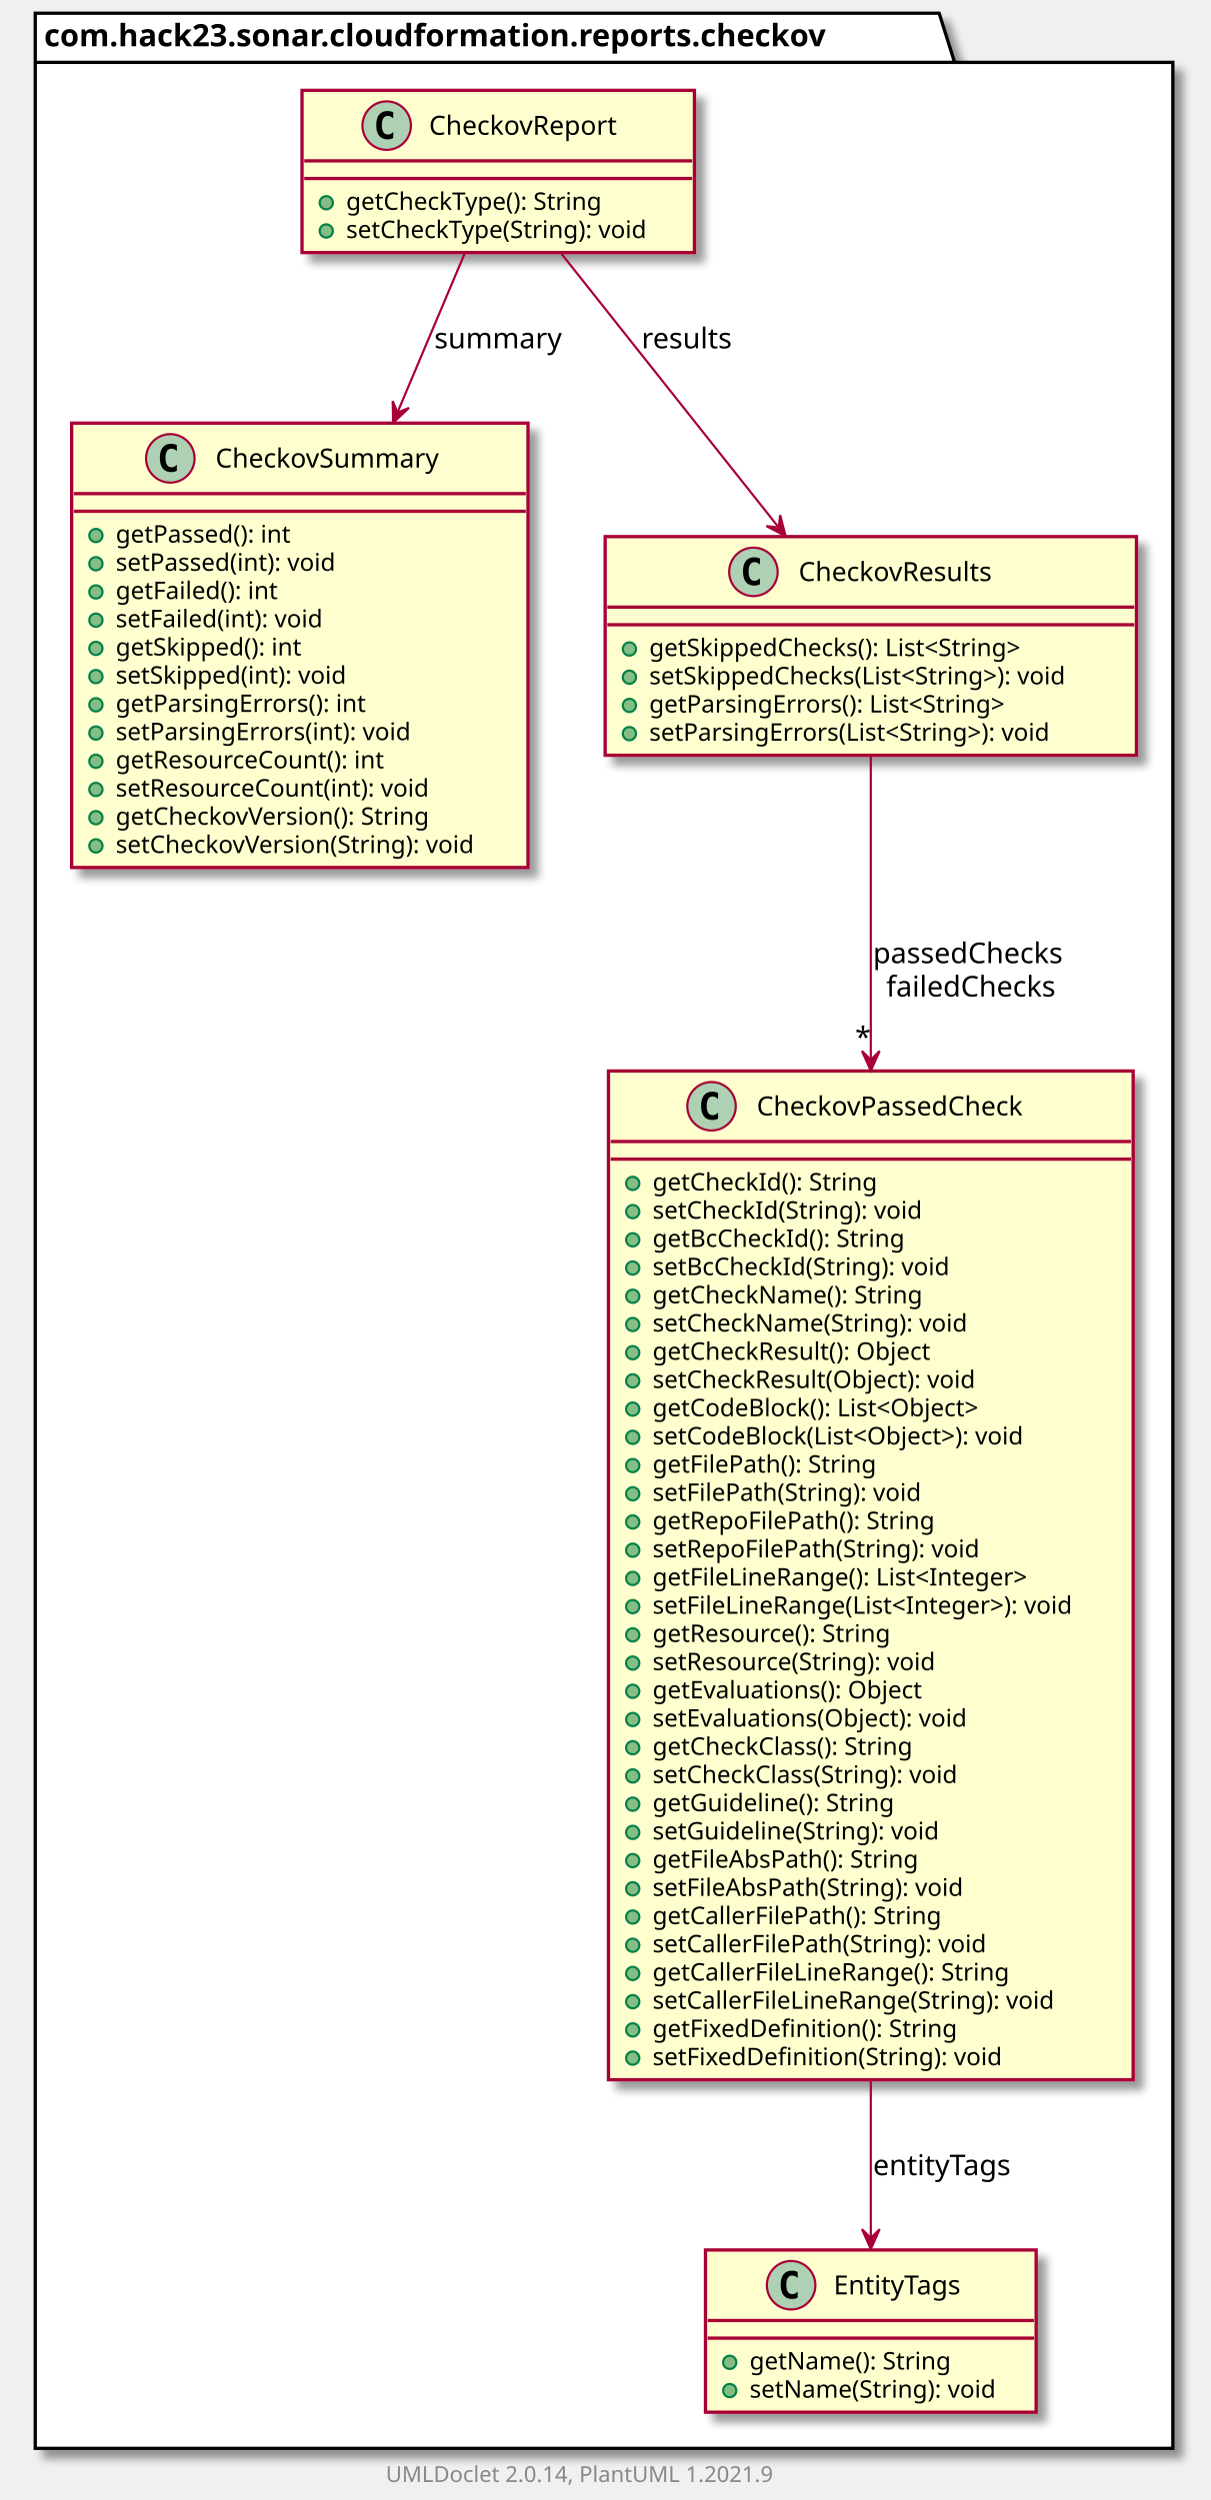
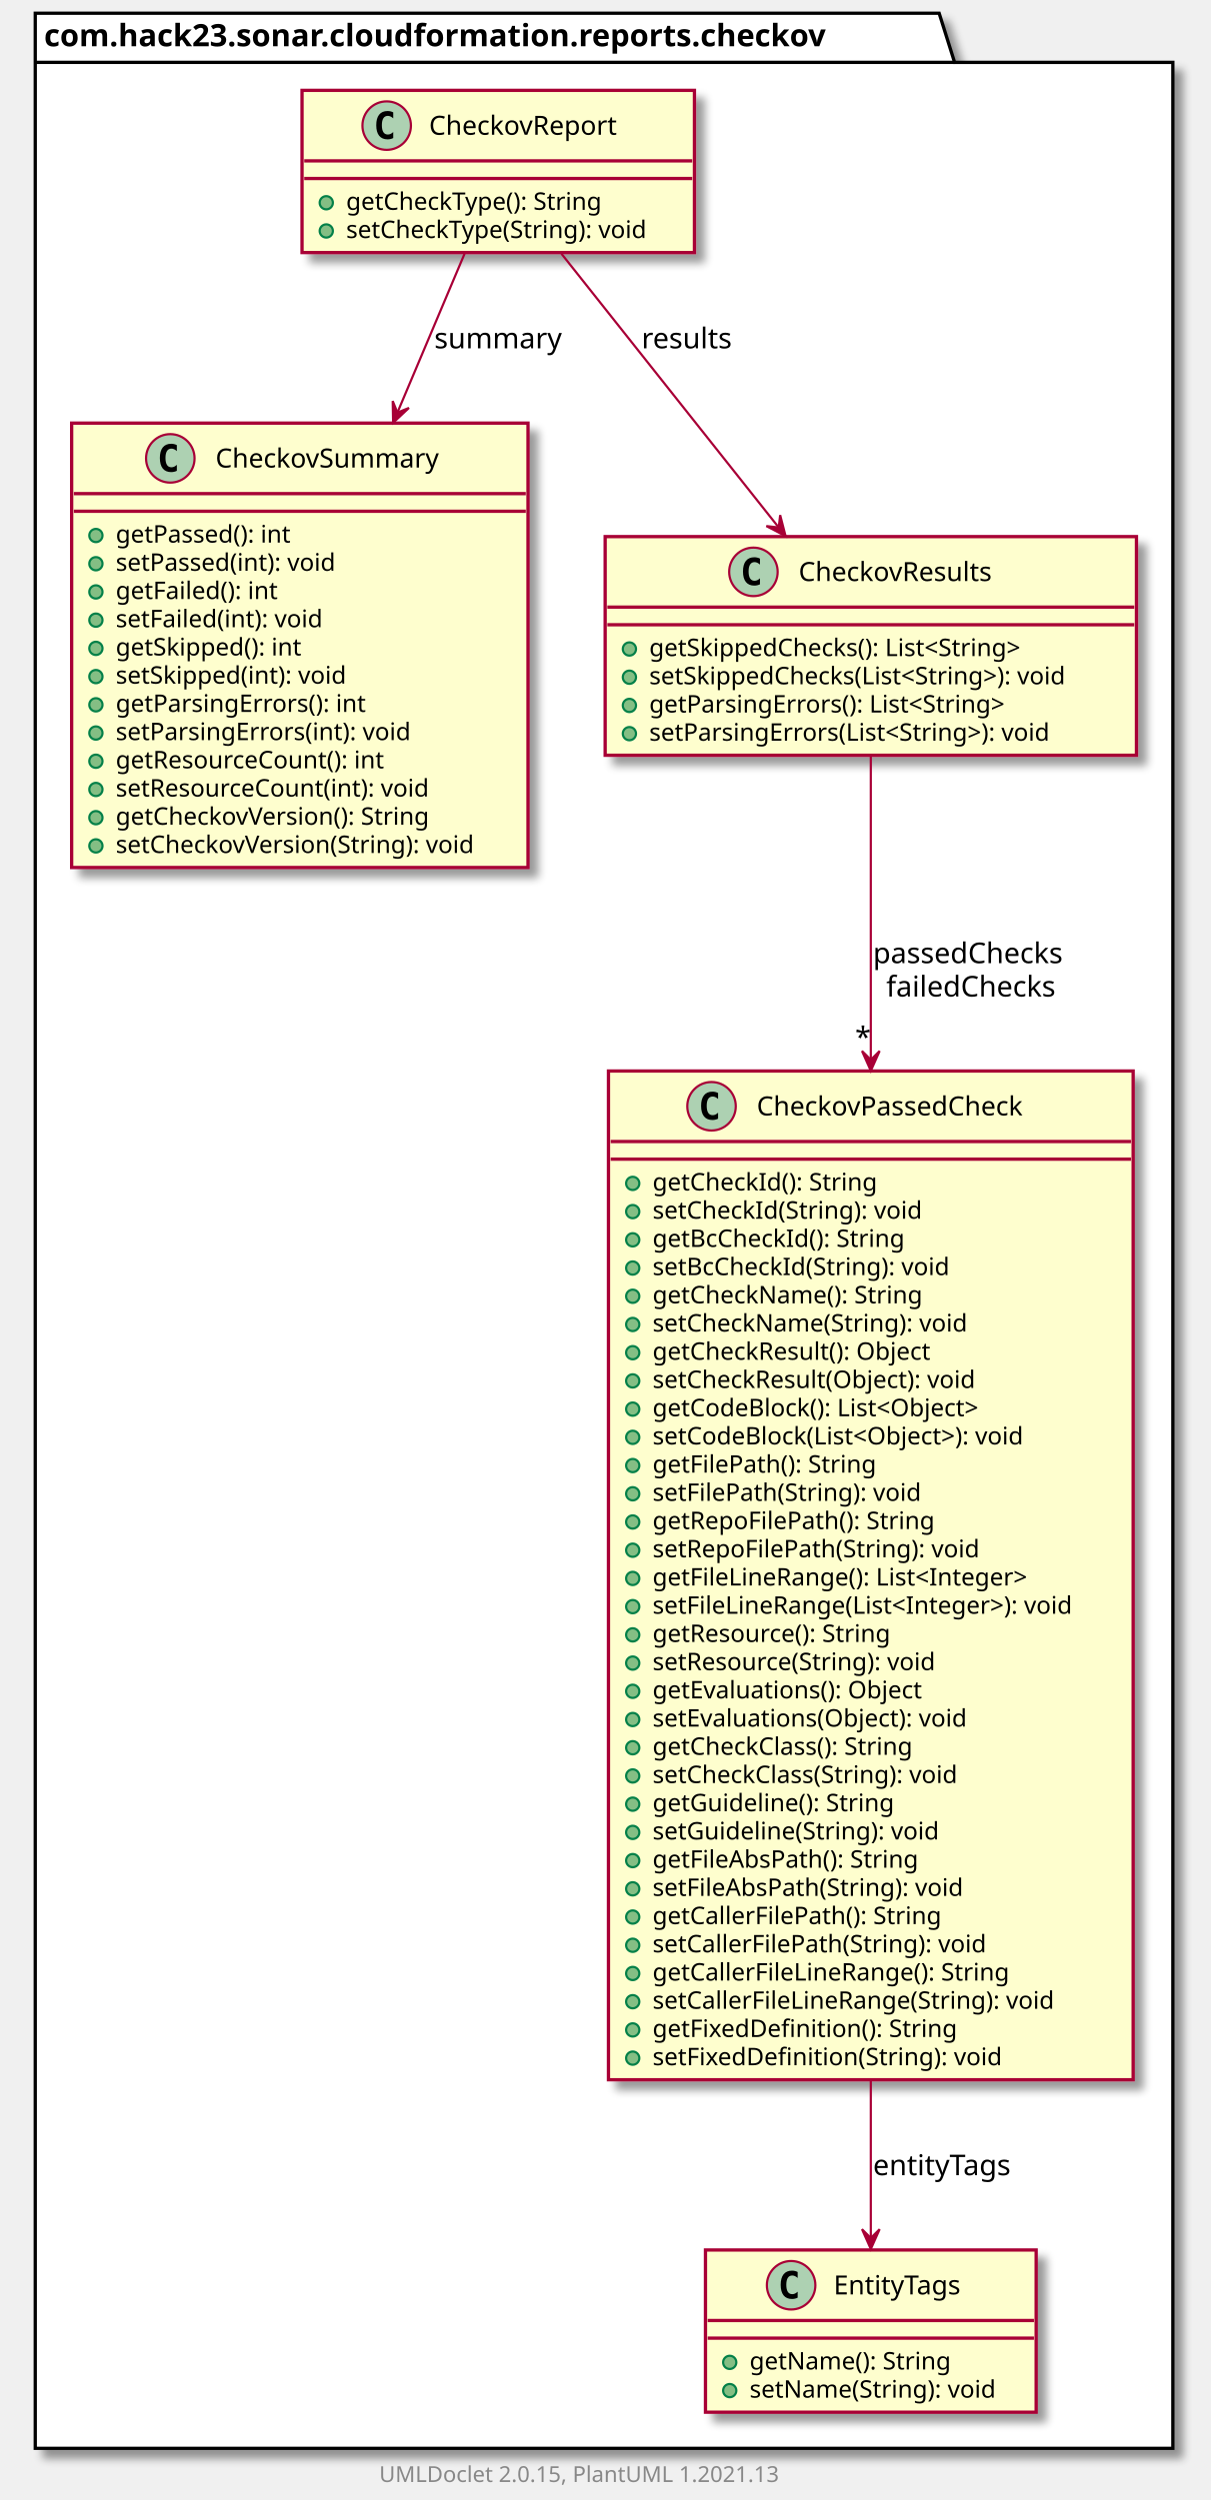
<svg xmlns="http://www.w3.org/2000/svg" xmlns:xlink="http://www.w3.org/1999/xlink" contentScriptType="application/ecmascript" contentStyleType="text/css" height="1134px" preserveAspectRatio="none" style="width:549px;height:1134px;background:#FFFFFF;" version="1.1" viewBox="0 0 549 1134" width="549px" zoomAndPan="magnify">
  <defs>
-     <filter height="300%" id="f1bx5nyajh519q" width="300%" x="-1" y="-1">
+     <filter height="300%" id="fjpcue0cv64fw" width="300%" x="-1" y="-1">
      <feGaussianBlur result="blurOut" stdDeviation="2.0" />
      <feColorMatrix in="blurOut" result="blurOut2" type="matrix" values="0 0 0 0 0 0 0 0 0 0 0 0 0 0 0 0 0 0 .4 0" />
      <feOffset dx="4.0" dy="4.0" in="blurOut2" result="blurOut3" />
      <feBlend in="SourceGraphic" in2="blurOut3" mode="normal" />
    </filter>
  </defs>
  <g>
-     <polygon fill="#FFFFFF" filter="url(#f1bx5nyajh519q)" points="16,6,426,6,433,28.297,532,28.297,532,1111,16,1111,16,6" style="stroke:#000000;stroke-width:1.5;" />
+     <polygon fill="#FFFFFF" filter="url(#fjpcue0cv64fw)" points="16,6,426,6,433,28.297,532,28.297,532,1111,16,1111,16,6" style="stroke:#000000;stroke-width:1.5;" />
    <line style="stroke:#000000;stroke-width:1.5;" x1="16" x2="433" y1="28.297" y2="28.297" />
    <text fill="#000000" font-family="sans-serif" font-size="14" font-weight="bold" lengthAdjust="spacing" textLength="404" x="20" y="20.995">com.hack23.sonar.cloudformation.reports.checkov</text>
    <a href="CheckovSummary.html" target="_top" title="CheckovSummary.html" xlink:actuate="onRequest" xlink:href="CheckovSummary.html" xlink:show="new" xlink:title="CheckovSummary.html" xlink:type="simple">
-       <rect codeLine="3" fill="#FEFECE" filter="url(#f1bx5nyajh519q)" height="201.656" id="com.hack23.sonar.cloudformation.reports.checkov.CheckovSummary" style="stroke:#A80036;stroke-width:1.5;" width="207" x="32.5" y="192" />
+       <rect codeLine="3" fill="#FEFECE" filter="url(#fjpcue0cv64fw)" height="201.656" id="com.hack23.sonar.cloudformation.reports.checkov.CheckovSummary" style="stroke:#A80036;stroke-width:1.5;" width="207" x="32.5" y="192" />
      <ellipse cx="77.25" cy="208" fill="#ADD1B2" rx="11" ry="11" style="stroke:#A80036;stroke-width:1.0;" />
      <path d="M80.219,213.641 Q79.641,213.938 79,214.078 Q78.359,214.234 77.656,214.234 Q75.156,214.234 73.828,212.594 Q72.516,210.938 72.516,207.812 Q72.516,204.688 73.828,203.031 Q75.156,201.375 77.656,201.375 Q78.359,201.375 79,201.531 Q79.656,201.688 80.219,201.984 L80.219,204.703 Q79.594,204.125 79,203.859 Q78.406,203.578 77.781,203.578 Q76.438,203.578 75.75,204.656 Q75.062,205.719 75.062,207.812 Q75.062,209.906 75.75,210.984 Q76.438,212.047 77.781,212.047 Q78.406,212.047 79,211.781 Q79.594,211.5 80.219,210.922 L80.219,213.641 Z " fill="#000000" />
      <text fill="#000000" font-family="sans-serif" font-size="12" lengthAdjust="spacing" textLength="109" x="97.75" y="212.154">CheckovSummary</text>
      <line style="stroke:#A80036;stroke-width:1.5;" x1="33.5" x2="238.5" y1="224" y2="224" />
      <line style="stroke:#A80036;stroke-width:1.5;" x1="33.5" x2="238.5" y1="232" y2="232" />
      <ellipse cx="43.5" cy="243" fill="#84BE84" rx="3" ry="3" style="stroke:#038048;stroke-width:1.0;" />
      <text fill="#000000" font-family="sans-serif" font-size="11" lengthAdjust="spacing" textLength="90" x="52.5" y="246.21">getPassed(): int</text>
      <ellipse cx="43.5" cy="255.805" fill="#84BE84" rx="3" ry="3" style="stroke:#038048;stroke-width:1.0;" />
      <text fill="#000000" font-family="sans-serif" font-size="11" lengthAdjust="spacing" textLength="113" x="52.5" y="259.015">setPassed(int): void</text>
      <ellipse cx="43.5" cy="268.609" fill="#84BE84" rx="3" ry="3" style="stroke:#038048;stroke-width:1.0;" />
      <text fill="#000000" font-family="sans-serif" font-size="11" lengthAdjust="spacing" textLength="81" x="52.5" y="271.82">getFailed(): int</text>
      <ellipse cx="43.5" cy="281.414" fill="#84BE84" rx="3" ry="3" style="stroke:#038048;stroke-width:1.0;" />
      <text fill="#000000" font-family="sans-serif" font-size="11" lengthAdjust="spacing" textLength="104" x="52.5" y="284.625">setFailed(int): void</text>
      <ellipse cx="43.5" cy="294.219" fill="#84BE84" rx="3" ry="3" style="stroke:#038048;stroke-width:1.0;" />
      <text fill="#000000" font-family="sans-serif" font-size="11" lengthAdjust="spacing" textLength="93" x="52.5" y="297.429">getSkipped(): int</text>
      <ellipse cx="43.5" cy="307.023" fill="#84BE84" rx="3" ry="3" style="stroke:#038048;stroke-width:1.0;" />
      <text fill="#000000" font-family="sans-serif" font-size="11" lengthAdjust="spacing" textLength="116" x="52.5" y="310.234">setSkipped(int): void</text>
      <ellipse cx="43.5" cy="319.828" fill="#84BE84" rx="3" ry="3" style="stroke:#038048;stroke-width:1.0;" />
      <text fill="#000000" font-family="sans-serif" font-size="11" lengthAdjust="spacing" textLength="127" x="52.5" y="323.039">getParsingErrors(): int</text>
      <ellipse cx="43.5" cy="332.633" fill="#84BE84" rx="3" ry="3" style="stroke:#038048;stroke-width:1.0;" />
      <text fill="#000000" font-family="sans-serif" font-size="11" lengthAdjust="spacing" textLength="150" x="52.5" y="335.843">setParsingErrors(int): void</text>
      <ellipse cx="43.5" cy="345.438" fill="#84BE84" rx="3" ry="3" style="stroke:#038048;stroke-width:1.0;" />
      <text fill="#000000" font-family="sans-serif" font-size="11" lengthAdjust="spacing" textLength="134" x="52.5" y="348.648">getResourceCount(): int</text>
      <ellipse cx="43.5" cy="358.242" fill="#84BE84" rx="3" ry="3" style="stroke:#038048;stroke-width:1.0;" />
      <text fill="#000000" font-family="sans-serif" font-size="11" lengthAdjust="spacing" textLength="157" x="52.5" y="361.453">setResourceCount(int): void</text>
      <ellipse cx="43.5" cy="371.047" fill="#84BE84" rx="3" ry="3" style="stroke:#038048;stroke-width:1.0;" />
      <text fill="#000000" font-family="sans-serif" font-size="11" lengthAdjust="spacing" textLength="158" x="52.5" y="374.257">getCheckovVersion(): String</text>
      <ellipse cx="43.5" cy="383.852" fill="#84BE84" rx="3" ry="3" style="stroke:#038048;stroke-width:1.0;" />
      <text fill="#000000" font-family="sans-serif" font-size="11" lengthAdjust="spacing" textLength="181" x="52.5" y="387.062">setCheckovVersion(String): void</text>
    </a>
    <a href="CheckovResults.html" target="_top" title="CheckovResults.html" xlink:actuate="onRequest" xlink:href="CheckovResults.html" xlink:show="new" xlink:title="CheckovResults.html" xlink:type="simple">
-       <rect codeLine="18" fill="#FEFECE" filter="url(#f1bx5nyajh519q)" height="99.219" id="com.hack23.sonar.cloudformation.reports.checkov.CheckovResults" style="stroke:#A80036;stroke-width:1.5;" width="241" x="274.5" y="243.5" />
+       <rect codeLine="18" fill="#FEFECE" filter="url(#fjpcue0cv64fw)" height="99.219" id="com.hack23.sonar.cloudformation.reports.checkov.CheckovResults" style="stroke:#A80036;stroke-width:1.5;" width="241" x="274.5" y="243.5" />
      <ellipse cx="341.75" cy="259.5" fill="#ADD1B2" rx="11" ry="11" style="stroke:#A80036;stroke-width:1.0;" />
      <path d="M344.719,265.141 Q344.141,265.438 343.5,265.578 Q342.859,265.734 342.156,265.734 Q339.656,265.734 338.328,264.094 Q337.016,262.438 337.016,259.312 Q337.016,256.188 338.328,254.531 Q339.656,252.875 342.156,252.875 Q342.859,252.875 343.5,253.031 Q344.156,253.188 344.719,253.484 L344.719,256.203 Q344.094,255.625 343.5,255.359 Q342.906,255.078 342.281,255.078 Q340.938,255.078 340.25,256.156 Q339.562,257.219 339.562,259.312 Q339.562,261.406 340.25,262.484 Q340.938,263.547 342.281,263.547 Q342.906,263.547 343.5,263.281 Q344.094,263 344.719,262.422 L344.719,265.141 Z " fill="#000000" />
      <text fill="#000000" font-family="sans-serif" font-size="12" lengthAdjust="spacing" textLength="98" x="362.25" y="263.654">CheckovResults</text>
      <line style="stroke:#A80036;stroke-width:1.5;" x1="275.5" x2="514.5" y1="275.5" y2="275.5" />
      <line style="stroke:#A80036;stroke-width:1.5;" x1="275.5" x2="514.5" y1="283.5" y2="283.5" />
      <ellipse cx="285.5" cy="294.5" fill="#84BE84" rx="3" ry="3" style="stroke:#038048;stroke-width:1.0;" />
      <text fill="#000000" font-family="sans-serif" font-size="11" lengthAdjust="spacing" textLength="192" x="294.5" y="297.71">getSkippedChecks(): List&lt;String&gt;</text>
      <ellipse cx="285.5" cy="307.305" fill="#84BE84" rx="3" ry="3" style="stroke:#038048;stroke-width:1.0;" />
      <text fill="#000000" font-family="sans-serif" font-size="11" lengthAdjust="spacing" textLength="215" x="294.5" y="310.515">setSkippedChecks(List&lt;String&gt;): void</text>
      <ellipse cx="285.5" cy="320.109" fill="#84BE84" rx="3" ry="3" style="stroke:#038048;stroke-width:1.0;" />
      <text fill="#000000" font-family="sans-serif" font-size="11" lengthAdjust="spacing" textLength="185" x="294.5" y="323.32">getParsingErrors(): List&lt;String&gt;</text>
      <ellipse cx="285.5" cy="332.914" fill="#84BE84" rx="3" ry="3" style="stroke:#038048;stroke-width:1.0;" />
      <text fill="#000000" font-family="sans-serif" font-size="11" lengthAdjust="spacing" textLength="208" x="294.5" y="336.125">setParsingErrors(List&lt;String&gt;): void</text>
    </a>
    <a href="CheckovPassedCheck.html" target="_top" title="CheckovPassedCheck.html" xlink:actuate="onRequest" xlink:href="CheckovPassedCheck.html" xlink:show="new" xlink:title="CheckovPassedCheck.html" xlink:type="simple">
-       <rect codeLine="25" fill="#FEFECE" filter="url(#f1bx5nyajh519q)" height="457.75" id="com.hack23.sonar.cloudformation.reports.checkov.CheckovPassedCheck" style="stroke:#A80036;stroke-width:1.5;" width="238" x="276" y="486" />
+       <rect codeLine="25" fill="#FEFECE" filter="url(#fjpcue0cv64fw)" height="457.75" id="com.hack23.sonar.cloudformation.reports.checkov.CheckovPassedCheck" style="stroke:#A80036;stroke-width:1.5;" width="238" x="276" y="486" />
      <ellipse cx="322.75" cy="502" fill="#ADD1B2" rx="11" ry="11" style="stroke:#A80036;stroke-width:1.0;" />
      <path d="M325.719,507.641 Q325.141,507.938 324.5,508.078 Q323.859,508.234 323.156,508.234 Q320.656,508.234 319.328,506.594 Q318.016,504.938 318.016,501.812 Q318.016,498.688 319.328,497.031 Q320.656,495.375 323.156,495.375 Q323.859,495.375 324.5,495.531 Q325.156,495.688 325.719,495.984 L325.719,498.703 Q325.094,498.125 324.5,497.859 Q323.906,497.578 323.281,497.578 Q321.938,497.578 321.25,498.656 Q320.562,499.719 320.562,501.812 Q320.562,503.906 321.25,504.984 Q321.938,506.047 323.281,506.047 Q323.906,506.047 324.5,505.781 Q325.094,505.5 325.719,504.922 L325.719,507.641 Z " fill="#000000" />
      <text fill="#000000" font-family="sans-serif" font-size="12" lengthAdjust="spacing" textLength="136" x="343.25" y="506.154">CheckovPassedCheck</text>
      <line style="stroke:#A80036;stroke-width:1.5;" x1="277" x2="513" y1="518" y2="518" />
      <line style="stroke:#A80036;stroke-width:1.5;" x1="277" x2="513" y1="526" y2="526" />
      <ellipse cx="287" cy="537" fill="#84BE84" rx="3" ry="3" style="stroke:#038048;stroke-width:1.0;" />
      <text fill="#000000" font-family="sans-serif" font-size="11" lengthAdjust="spacing" textLength="112" x="296" y="540.21">getCheckId(): String</text>
      <ellipse cx="287" cy="549.805" fill="#84BE84" rx="3" ry="3" style="stroke:#038048;stroke-width:1.0;" />
      <text fill="#000000" font-family="sans-serif" font-size="11" lengthAdjust="spacing" textLength="135" x="296" y="553.015">setCheckId(String): void</text>
      <ellipse cx="287" cy="562.609" fill="#84BE84" rx="3" ry="3" style="stroke:#038048;stroke-width:1.0;" />
      <text fill="#000000" font-family="sans-serif" font-size="11" lengthAdjust="spacing" textLength="126" x="296" y="565.82">getBcCheckId(): String</text>
      <ellipse cx="287" cy="575.414" fill="#84BE84" rx="3" ry="3" style="stroke:#038048;stroke-width:1.0;" />
      <text fill="#000000" font-family="sans-serif" font-size="11" lengthAdjust="spacing" textLength="149" x="296" y="578.625">setBcCheckId(String): void</text>
      <ellipse cx="287" cy="588.219" fill="#84BE84" rx="3" ry="3" style="stroke:#038048;stroke-width:1.0;" />
      <text fill="#000000" font-family="sans-serif" font-size="11" lengthAdjust="spacing" textLength="135" x="296" y="591.429">getCheckName(): String</text>
      <ellipse cx="287" cy="601.023" fill="#84BE84" rx="3" ry="3" style="stroke:#038048;stroke-width:1.0;" />
      <text fill="#000000" font-family="sans-serif" font-size="11" lengthAdjust="spacing" textLength="158" x="296" y="604.234">setCheckName(String): void</text>
      <ellipse cx="287" cy="613.828" fill="#84BE84" rx="3" ry="3" style="stroke:#038048;stroke-width:1.0;" />
      <text fill="#000000" font-family="sans-serif" font-size="11" lengthAdjust="spacing" textLength="139" x="296" y="617.039">getCheckResult(): Object</text>
      <ellipse cx="287" cy="626.633" fill="#84BE84" rx="3" ry="3" style="stroke:#038048;stroke-width:1.0;" />
      <text fill="#000000" font-family="sans-serif" font-size="11" lengthAdjust="spacing" textLength="162" x="296" y="629.843">setCheckResult(Object): void</text>
      <ellipse cx="287" cy="639.438" fill="#84BE84" rx="3" ry="3" style="stroke:#038048;stroke-width:1.0;" />
      <text fill="#000000" font-family="sans-serif" font-size="11" lengthAdjust="spacing" textLength="167" x="296" y="642.648">getCodeBlock(): List&lt;Object&gt;</text>
      <ellipse cx="287" cy="652.242" fill="#84BE84" rx="3" ry="3" style="stroke:#038048;stroke-width:1.0;" />
      <text fill="#000000" font-family="sans-serif" font-size="11" lengthAdjust="spacing" textLength="190" x="296" y="655.453">setCodeBlock(List&lt;Object&gt;): void</text>
      <ellipse cx="287" cy="665.047" fill="#84BE84" rx="3" ry="3" style="stroke:#038048;stroke-width:1.0;" />
      <text fill="#000000" font-family="sans-serif" font-size="11" lengthAdjust="spacing" textLength="112" x="296" y="668.257">getFilePath(): String</text>
      <ellipse cx="287" cy="677.852" fill="#84BE84" rx="3" ry="3" style="stroke:#038048;stroke-width:1.0;" />
      <text fill="#000000" font-family="sans-serif" font-size="11" lengthAdjust="spacing" textLength="135" x="296" y="681.062">setFilePath(String): void</text>
      <ellipse cx="287" cy="690.656" fill="#84BE84" rx="3" ry="3" style="stroke:#038048;stroke-width:1.0;" />
      <text fill="#000000" font-family="sans-serif" font-size="11" lengthAdjust="spacing" textLength="140" x="296" y="693.867">getRepoFilePath(): String</text>
      <ellipse cx="287" cy="703.461" fill="#84BE84" rx="3" ry="3" style="stroke:#038048;stroke-width:1.0;" />
      <text fill="#000000" font-family="sans-serif" font-size="11" lengthAdjust="spacing" textLength="163" x="296" y="706.671">setRepoFilePath(String): void</text>
      <ellipse cx="287" cy="716.266" fill="#84BE84" rx="3" ry="3" style="stroke:#038048;stroke-width:1.0;" />
      <text fill="#000000" font-family="sans-serif" font-size="11" lengthAdjust="spacing" textLength="189" x="296" y="719.476">getFileLineRange(): List&lt;Integer&gt;</text>
      <ellipse cx="287" cy="729.07" fill="#84BE84" rx="3" ry="3" style="stroke:#038048;stroke-width:1.0;" />
      <text fill="#000000" font-family="sans-serif" font-size="11" lengthAdjust="spacing" textLength="212" x="296" y="732.281">setFileLineRange(List&lt;Integer&gt;): void</text>
      <ellipse cx="287" cy="741.875" fill="#84BE84" rx="3" ry="3" style="stroke:#038048;stroke-width:1.0;" />
      <text fill="#000000" font-family="sans-serif" font-size="11" lengthAdjust="spacing" textLength="121" x="296" y="745.085">getResource(): String</text>
      <ellipse cx="287" cy="754.68" fill="#84BE84" rx="3" ry="3" style="stroke:#038048;stroke-width:1.0;" />
      <text fill="#000000" font-family="sans-serif" font-size="11" lengthAdjust="spacing" textLength="144" x="296" y="757.89">setResource(String): void</text>
      <ellipse cx="287" cy="767.484" fill="#84BE84" rx="3" ry="3" style="stroke:#038048;stroke-width:1.0;" />
      <text fill="#000000" font-family="sans-serif" font-size="11" lengthAdjust="spacing" textLength="135" x="296" y="770.695">getEvaluations(): Object</text>
      <ellipse cx="287" cy="780.289" fill="#84BE84" rx="3" ry="3" style="stroke:#038048;stroke-width:1.0;" />
      <text fill="#000000" font-family="sans-serif" font-size="11" lengthAdjust="spacing" textLength="158" x="296" y="783.5">setEvaluations(Object): void</text>
      <ellipse cx="287" cy="793.094" fill="#84BE84" rx="3" ry="3" style="stroke:#038048;stroke-width:1.0;" />
      <text fill="#000000" font-family="sans-serif" font-size="11" lengthAdjust="spacing" textLength="134" x="296" y="796.304">getCheckClass(): String</text>
      <ellipse cx="287" cy="805.898" fill="#84BE84" rx="3" ry="3" style="stroke:#038048;stroke-width:1.0;" />
      <text fill="#000000" font-family="sans-serif" font-size="11" lengthAdjust="spacing" textLength="157" x="296" y="809.109">setCheckClass(String): void</text>
      <ellipse cx="287" cy="818.703" fill="#84BE84" rx="3" ry="3" style="stroke:#038048;stroke-width:1.0;" />
      <text fill="#000000" font-family="sans-serif" font-size="11" lengthAdjust="spacing" textLength="121" x="296" y="821.914">getGuideline(): String</text>
      <ellipse cx="287" cy="831.508" fill="#84BE84" rx="3" ry="3" style="stroke:#038048;stroke-width:1.0;" />
      <text fill="#000000" font-family="sans-serif" font-size="11" lengthAdjust="spacing" textLength="144" x="296" y="834.718">setGuideline(String): void</text>
      <ellipse cx="287" cy="844.312" fill="#84BE84" rx="3" ry="3" style="stroke:#038048;stroke-width:1.0;" />
      <text fill="#000000" font-family="sans-serif" font-size="11" lengthAdjust="spacing" textLength="133" x="296" y="847.523">getFileAbsPath(): String</text>
      <ellipse cx="287" cy="857.117" fill="#84BE84" rx="3" ry="3" style="stroke:#038048;stroke-width:1.0;" />
      <text fill="#000000" font-family="sans-serif" font-size="11" lengthAdjust="spacing" textLength="156" x="296" y="860.328">setFileAbsPath(String): void</text>
      <ellipse cx="287" cy="869.922" fill="#84BE84" rx="3" ry="3" style="stroke:#038048;stroke-width:1.0;" />
      <text fill="#000000" font-family="sans-serif" font-size="11" lengthAdjust="spacing" textLength="145" x="296" y="873.132">getCallerFilePath(): String</text>
      <ellipse cx="287" cy="882.727" fill="#84BE84" rx="3" ry="3" style="stroke:#038048;stroke-width:1.0;" />
      <text fill="#000000" font-family="sans-serif" font-size="11" lengthAdjust="spacing" textLength="168" x="296" y="885.937">setCallerFilePath(String): void</text>
      <ellipse cx="287" cy="895.531" fill="#84BE84" rx="3" ry="3" style="stroke:#038048;stroke-width:1.0;" />
      <text fill="#000000" font-family="sans-serif" font-size="11" lengthAdjust="spacing" textLength="178" x="296" y="898.742">getCallerFileLineRange(): String</text>
      <ellipse cx="287" cy="908.336" fill="#84BE84" rx="3" ry="3" style="stroke:#038048;stroke-width:1.0;" />
      <text fill="#000000" font-family="sans-serif" font-size="11" lengthAdjust="spacing" textLength="201" x="296" y="911.546">setCallerFileLineRange(String): void</text>
      <ellipse cx="287" cy="921.141" fill="#84BE84" rx="3" ry="3" style="stroke:#038048;stroke-width:1.0;" />
      <text fill="#000000" font-family="sans-serif" font-size="11" lengthAdjust="spacing" textLength="150" x="296" y="924.351">getFixedDefinition(): String</text>
      <ellipse cx="287" cy="933.945" fill="#84BE84" rx="3" ry="3" style="stroke:#038048;stroke-width:1.0;" />
      <text fill="#000000" font-family="sans-serif" font-size="11" lengthAdjust="spacing" textLength="173" x="296" y="937.156">setFixedDefinition(String): void</text>
    </a>
    <a href="EntityTags.html" target="_top" title="EntityTags.html" xlink:actuate="onRequest" xlink:href="EntityTags.html" xlink:show="new" xlink:title="EntityTags.html" xlink:type="simple">
-       <rect codeLine="60" fill="#FEFECE" filter="url(#f1bx5nyajh519q)" height="73.609" id="com.hack23.sonar.cloudformation.reports.checkov.EntityTags" style="stroke:#A80036;stroke-width:1.5;" width="150" x="320" y="1021" />
+       <rect codeLine="60" fill="#FEFECE" filter="url(#fjpcue0cv64fw)" height="73.609" id="com.hack23.sonar.cloudformation.reports.checkov.EntityTags" style="stroke:#A80036;stroke-width:1.5;" width="150" x="320" y="1021" />
      <ellipse cx="358.85" cy="1037" fill="#ADD1B2" rx="11" ry="11" style="stroke:#A80036;stroke-width:1.0;" />
      <path d="M361.819,1042.641 Q361.241,1042.938 360.6,1043.078 Q359.959,1043.234 359.256,1043.234 Q356.756,1043.234 355.428,1041.594 Q354.116,1039.938 354.116,1036.812 Q354.116,1033.688 355.428,1032.031 Q356.756,1030.375 359.256,1030.375 Q359.959,1030.375 360.6,1030.531 Q361.256,1030.688 361.819,1030.984 L361.819,1033.703 Q361.194,1033.125 360.6,1032.859 Q360.006,1032.578 359.381,1032.578 Q358.038,1032.578 357.35,1033.656 Q356.663,1034.719 356.663,1036.812 Q356.663,1038.906 357.35,1039.984 Q358.038,1041.047 359.381,1041.047 Q360.006,1041.047 360.6,1040.781 Q361.194,1040.5 361.819,1039.922 L361.819,1042.641 Z " fill="#000000" />
      <text fill="#000000" font-family="sans-serif" font-size="12" lengthAdjust="spacing" textLength="65" x="378.15" y="1041.154">EntityTags</text>
      <line style="stroke:#A80036;stroke-width:1.5;" x1="321" x2="469" y1="1053" y2="1053" />
      <line style="stroke:#A80036;stroke-width:1.5;" x1="321" x2="469" y1="1061" y2="1061" />
      <ellipse cx="331" cy="1072" fill="#84BE84" rx="3" ry="3" style="stroke:#038048;stroke-width:1.0;" />
      <text fill="#000000" font-family="sans-serif" font-size="11" lengthAdjust="spacing" textLength="101" x="340" y="1075.21">getName(): String</text>
      <ellipse cx="331" cy="1084.805" fill="#84BE84" rx="3" ry="3" style="stroke:#038048;stroke-width:1.0;" />
      <text fill="#000000" font-family="sans-serif" font-size="11" lengthAdjust="spacing" textLength="124" x="340" y="1088.015">setName(String): void</text>
    </a>
    <a href="CheckovReport.html" target="_top" title="CheckovReport.html" xlink:actuate="onRequest" xlink:href="CheckovReport.html" xlink:show="new" xlink:title="CheckovReport.html" xlink:type="simple">
-       <rect codeLine="65" fill="#FEFECE" filter="url(#f1bx5nyajh519q)" height="73.609" id="com.hack23.sonar.cloudformation.reports.checkov.CheckovReport" style="stroke:#A80036;stroke-width:1.5;" width="178" x="137" y="41" />
+       <rect codeLine="65" fill="#FEFECE" filter="url(#fjpcue0cv64fw)" height="73.609" id="com.hack23.sonar.cloudformation.reports.checkov.CheckovReport" style="stroke:#A80036;stroke-width:1.5;" width="178" x="137" y="41" />
      <ellipse cx="175.4" cy="57" fill="#ADD1B2" rx="11" ry="11" style="stroke:#A80036;stroke-width:1.0;" />
      <path d="M178.369,62.641 Q177.791,62.938 177.15,63.078 Q176.509,63.234 175.806,63.234 Q173.306,63.234 171.978,61.594 Q170.666,59.938 170.666,56.812 Q170.666,53.688 171.978,52.031 Q173.306,50.375 175.806,50.375 Q176.509,50.375 177.15,50.531 Q177.806,50.688 178.369,50.984 L178.369,53.703 Q177.744,53.125 177.15,52.859 Q176.556,52.578 175.931,52.578 Q174.588,52.578 173.9,53.656 Q173.213,54.719 173.213,56.812 Q173.213,58.906 173.9,59.984 Q174.588,61.047 175.931,61.047 Q176.556,61.047 177.15,60.781 Q177.744,60.5 178.369,59.922 L178.369,62.641 Z " fill="#000000" />
      <text fill="#000000" font-family="sans-serif" font-size="12" lengthAdjust="spacing" textLength="94" x="194.6" y="61.154">CheckovReport</text>
      <line style="stroke:#A80036;stroke-width:1.5;" x1="138" x2="314" y1="73" y2="73" />
      <line style="stroke:#A80036;stroke-width:1.5;" x1="138" x2="314" y1="81" y2="81" />
      <ellipse cx="148" cy="92" fill="#84BE84" rx="3" ry="3" style="stroke:#038048;stroke-width:1.0;" />
      <text fill="#000000" font-family="sans-serif" font-size="11" lengthAdjust="spacing" textLength="129" x="157" y="95.21">getCheckType(): String</text>
      <ellipse cx="148" cy="104.805" fill="#84BE84" rx="3" ry="3" style="stroke:#038048;stroke-width:1.0;" />
      <text fill="#000000" font-family="sans-serif" font-size="11" lengthAdjust="spacing" textLength="152" x="157" y="108.015">setCheckType(String): void</text>
    </a>
    <path codeLine="70" d="M395,342.59 C395,377.84 395,428.36 395,480.84 " fill="none" id="com.hack23.sonar.cloudformation.reports.checkov.CheckovResults-to-com.hack23.sonar.cloudformation.reports.checkov.CheckovPassedCheck" style="stroke:#A80036;stroke-width:1.0;" />
    <polygon fill="#A80036" points="395,485.92,399,476.92,395,480.92,391,476.92,395,485.92" style="stroke:#A80036;stroke-width:1.0;" />
    <text fill="#000000" font-family="sans-serif" font-size="13" lengthAdjust="spacing" textLength="92" x="396" y="437.067">passedChecks</text>
    <text fill="#000000" font-family="sans-serif" font-size="13" lengthAdjust="spacing" textLength="80" x="402" y="452.2">failedChecks</text>
    <text fill="#000000" font-family="sans-serif" font-size="13" lengthAdjust="spacing" textLength="7" x="387.885" y="475.23">*</text>
    <path codeLine="71" d="M395,944.4 C395,971.24 395,995.9 395,1015.26 " fill="none" id="com.hack23.sonar.cloudformation.reports.checkov.CheckovPassedCheck-to-com.hack23.sonar.cloudformation.reports.checkov.EntityTags" style="stroke:#A80036;stroke-width:1.0;" />
    <polygon fill="#A80036" points="395,1020.58,399,1011.58,395,1015.58,391,1011.58,395,1020.58" style="stroke:#A80036;stroke-width:1.0;" />
    <text fill="#000000" font-family="sans-serif" font-size="13" lengthAdjust="spacing" textLength="66" x="396" y="987.067">entityTags</text>
    <path codeLine="72" d="M210.73,115.13 C202.28,135.13 191.3,161.13 180.36,187 " fill="none" id="com.hack23.sonar.cloudformation.reports.checkov.CheckovReport-to-com.hack23.sonar.cloudformation.reports.checkov.CheckovSummary" style="stroke:#A80036;stroke-width:1.0;" />
    <polygon fill="#A80036" points="178.32,191.83,185.506,185.095,180.265,187.224,178.137,181.983,178.32,191.83" style="stroke:#A80036;stroke-width:1.0;" />
    <text fill="#000000" font-family="sans-serif" font-size="13" lengthAdjust="spacing" textLength="61" x="197" y="158.067">summary</text>
    <path codeLine="73" d="M254.67,115.13 C281.65,149.14 322.39,200.49 353.03,239.11 " fill="none" id="com.hack23.sonar.cloudformation.reports.checkov.CheckovReport-to-com.hack23.sonar.cloudformation.reports.checkov.CheckovResults" style="stroke:#A80036;stroke-width:1.0;" />
    <polygon fill="#A80036" points="356.34,243.28,353.884,233.742,353.234,239.362,347.615,238.712,356.34,243.28" style="stroke:#A80036;stroke-width:1.0;" />
    <text fill="#000000" font-family="sans-serif" font-size="13" lengthAdjust="spacing" textLength="43" x="291" y="158.067">results</text>
-     <text fill="#888888" font-family="sans-serif" font-size="10" lengthAdjust="spacing" textLength="186" x="175" y="1126.282">UMLDoclet 2.0.14, PlantUML 1.2021.9</text>
+     <text fill="#888888" font-family="sans-serif" font-size="10" lengthAdjust="spacing" textLength="192" x="172" y="1126.282">UMLDoclet 2.0.15, PlantUML 1.2021.13</text>
  </g>
</svg>
